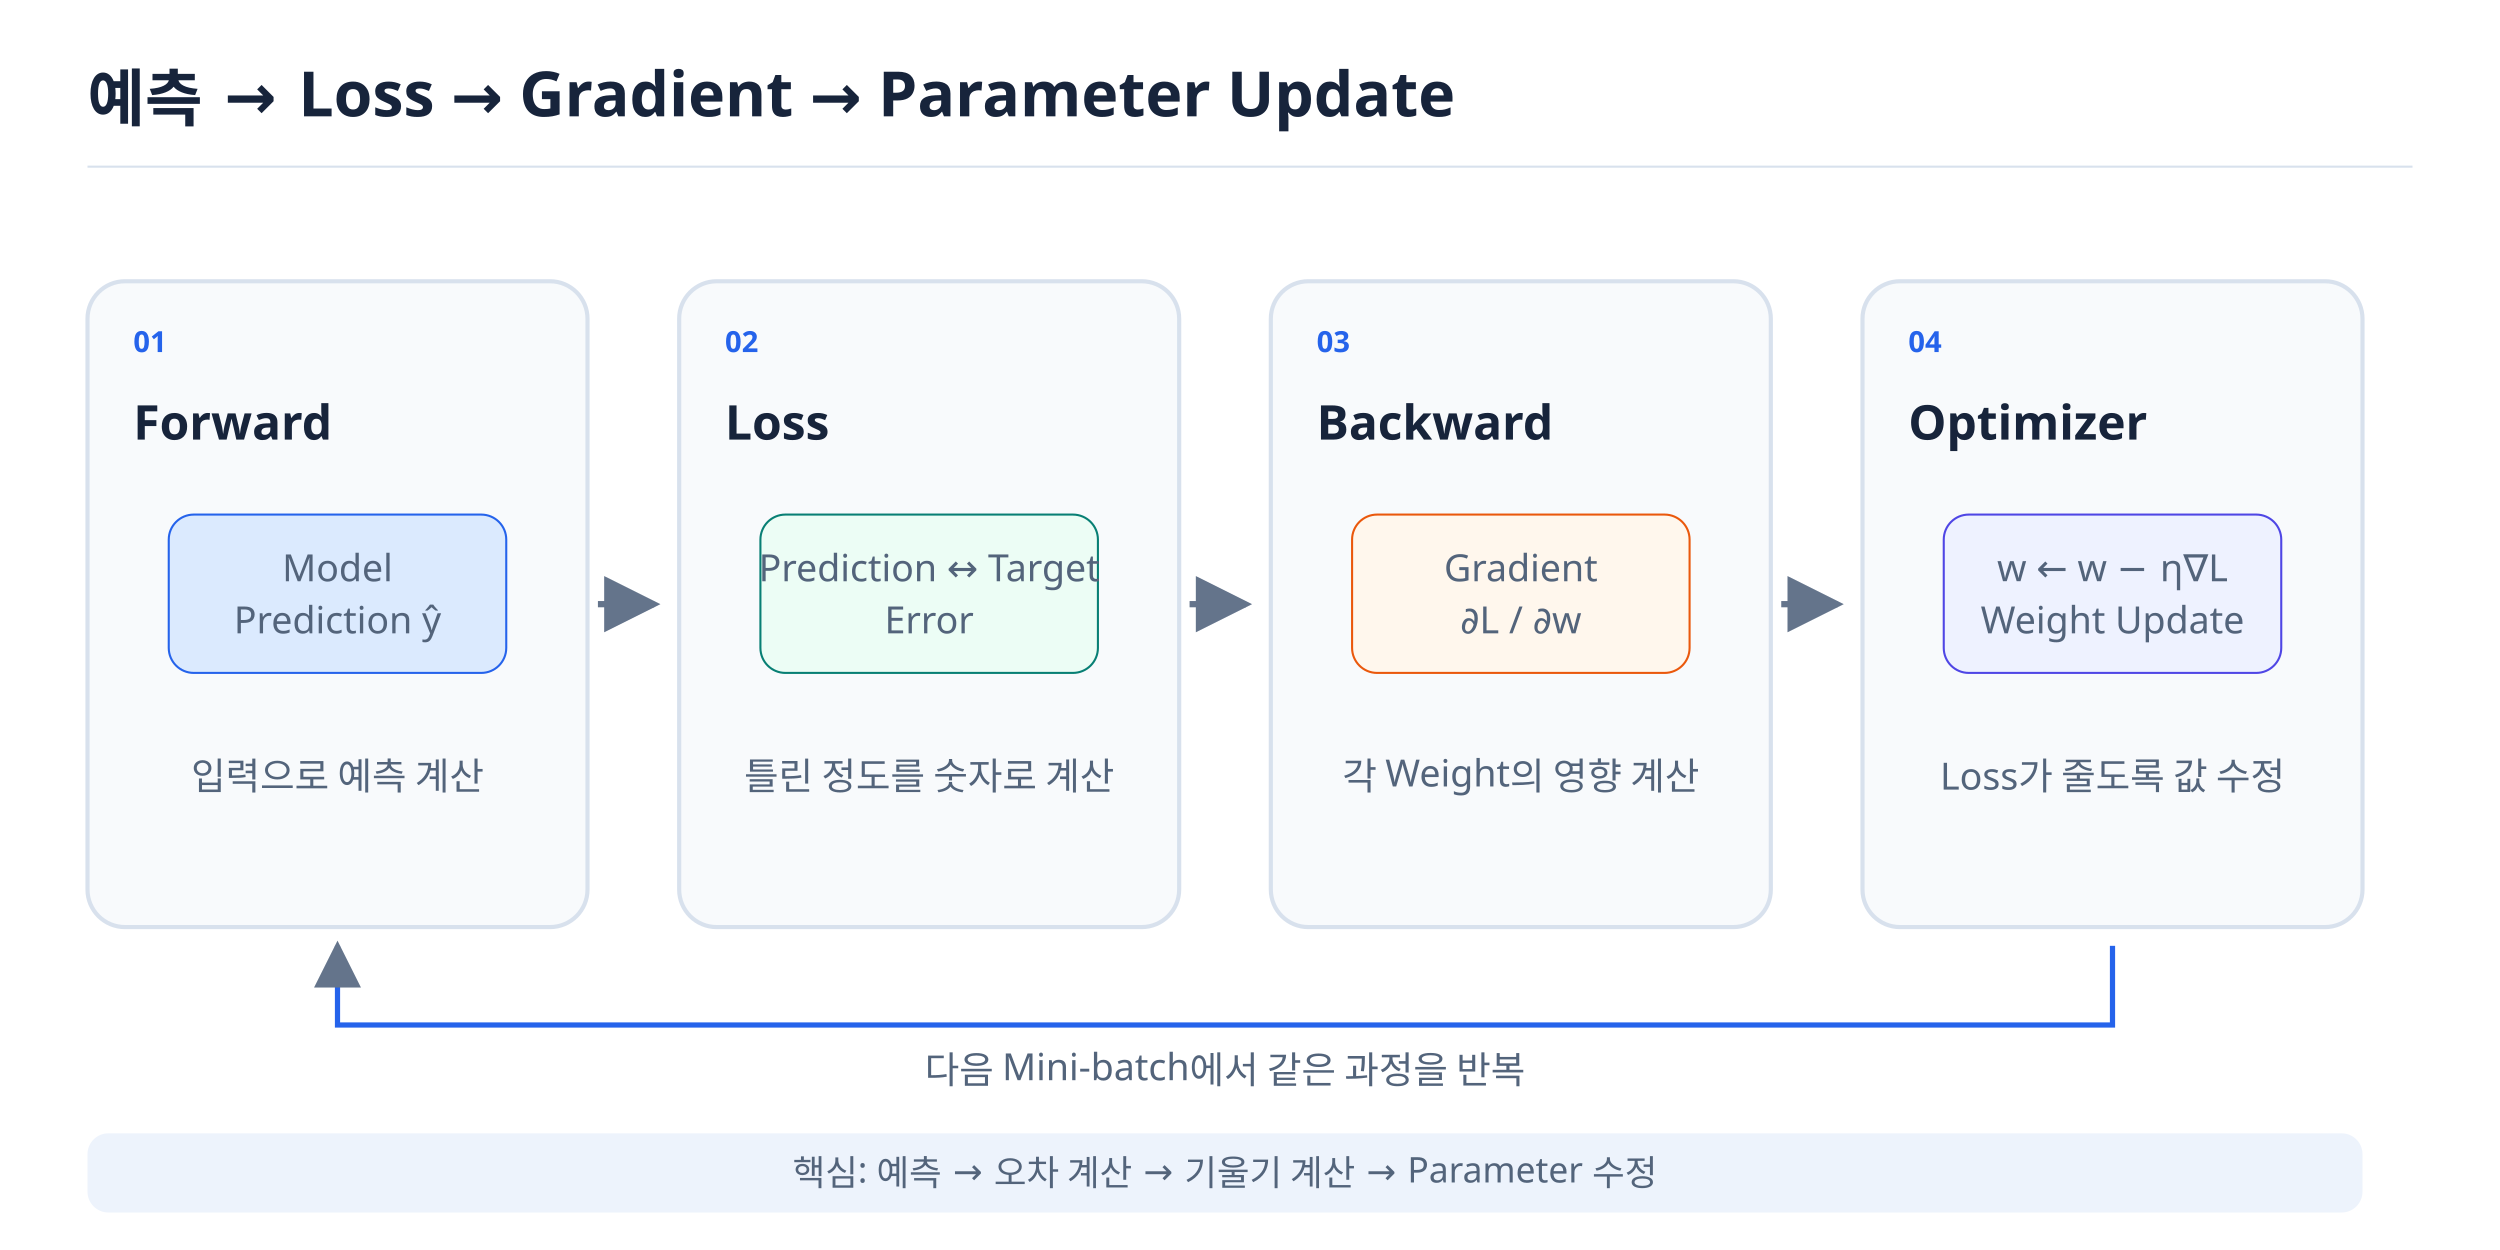
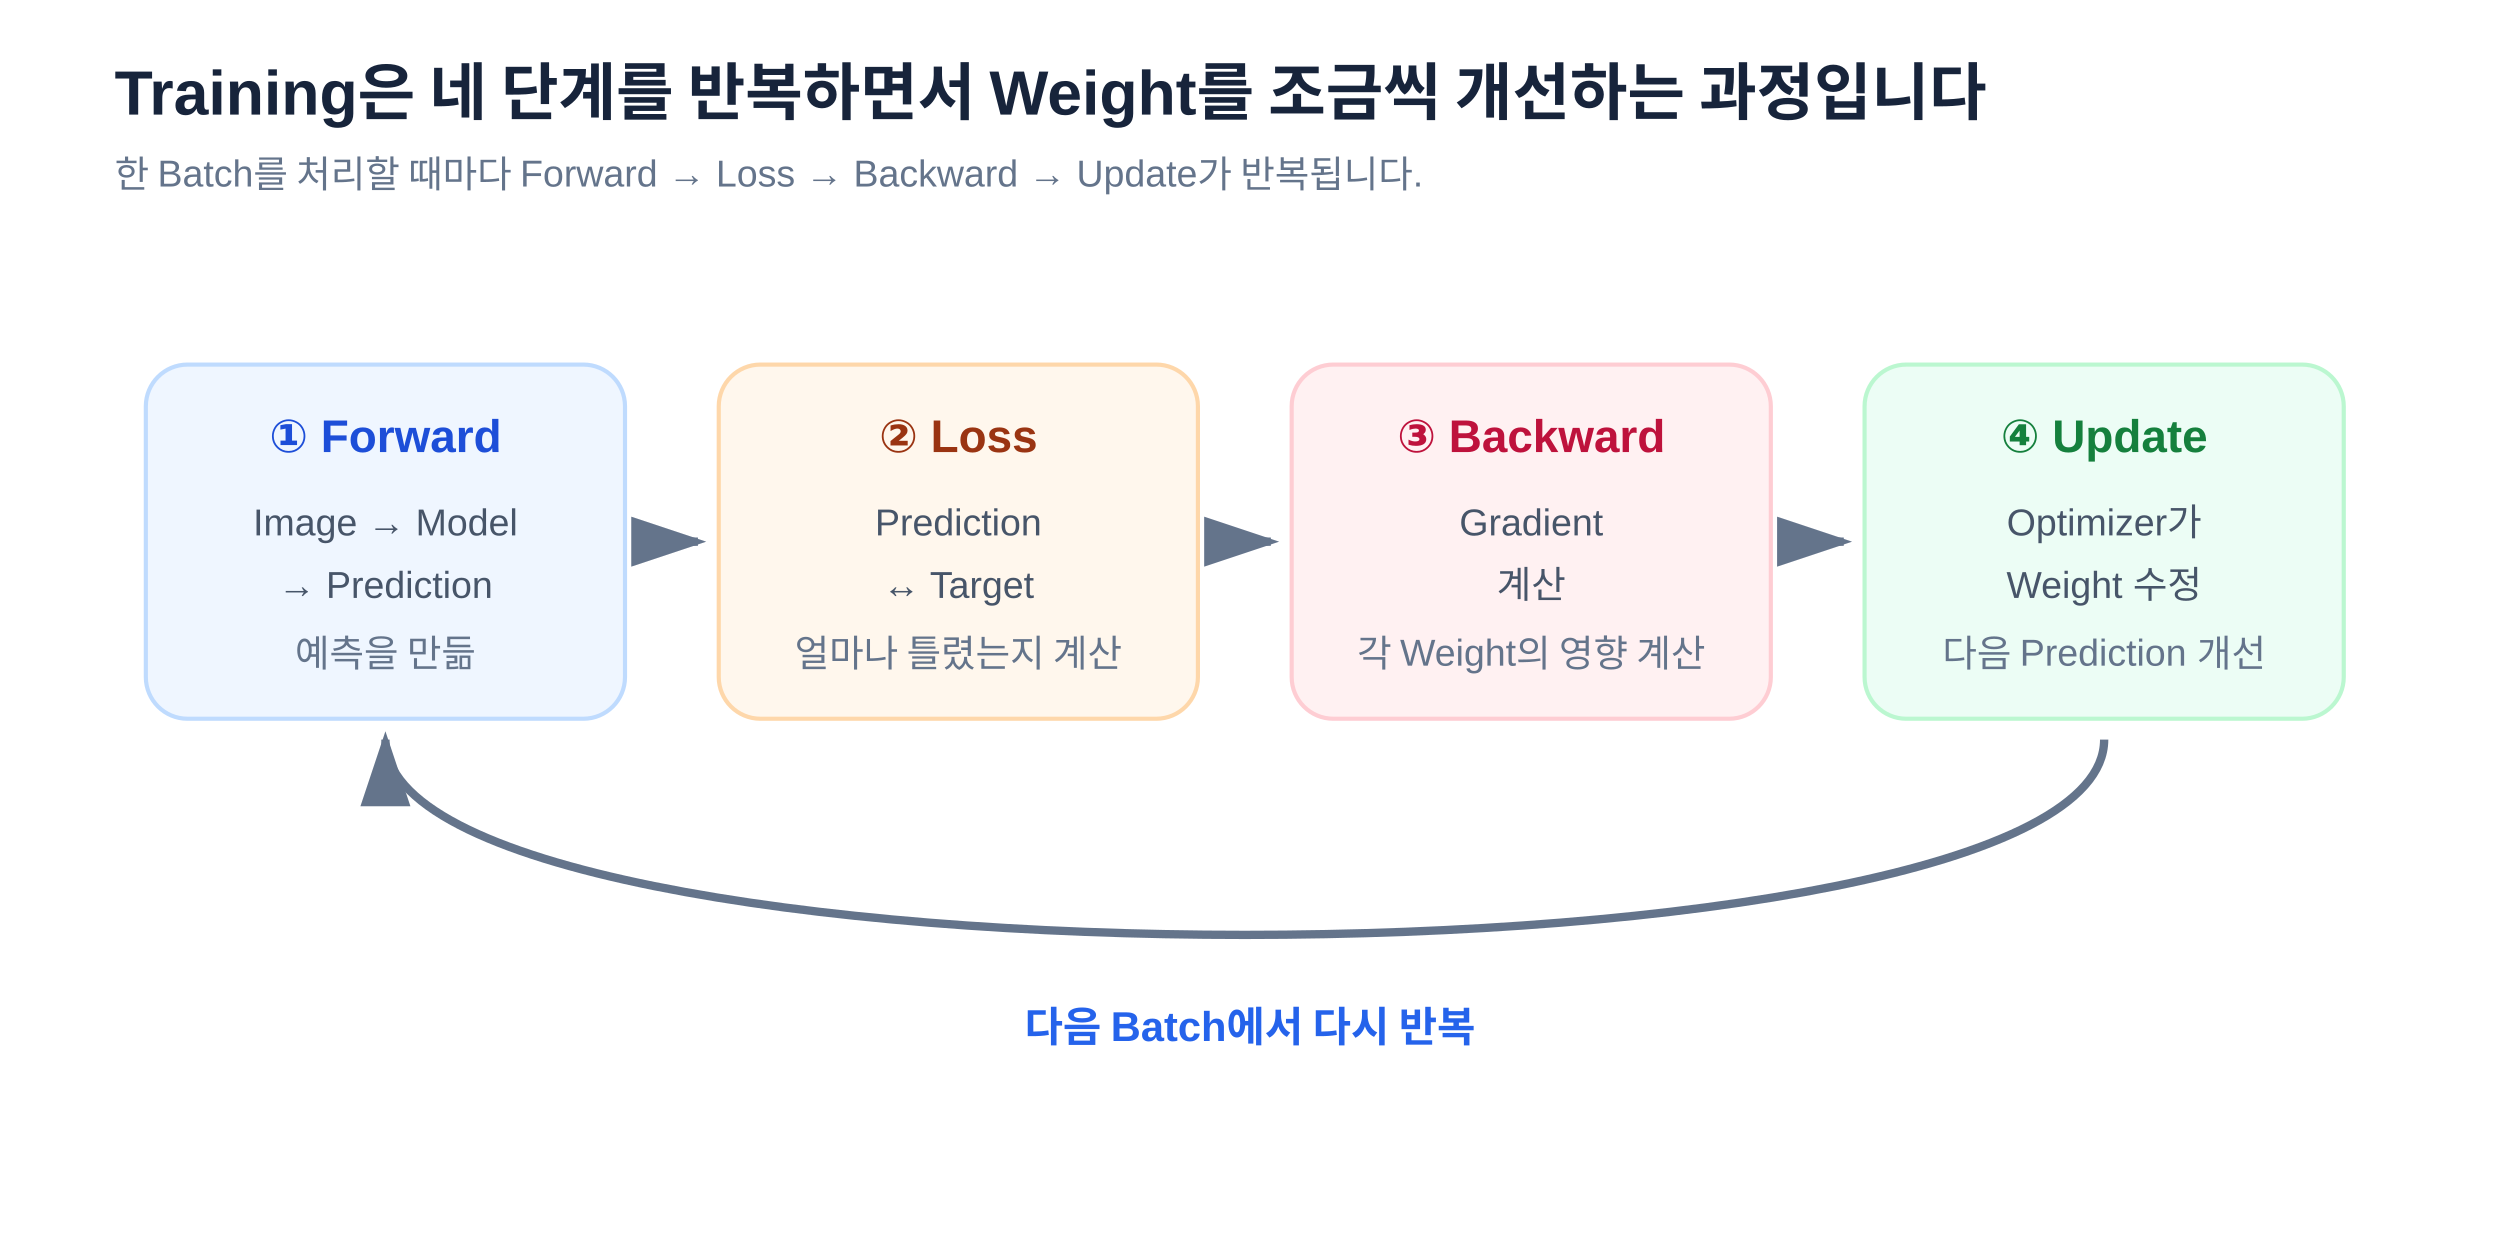
- <svg xmlns="http://www.w3.org/2000/svg" width="1200" height="600" viewBox="0 0 1200 600" role="img" aria-labelledby="title desc">
+ <svg xmlns="http://www.w3.org/2000/svg" viewBox="0 0 1200 600">
  <defs>
-     <marker id="arrow" markerWidth="9" markerHeight="9" refX="8" refY="4.5" orient="auto">
-       <path d="M0 0 L9 4.5 L0 9Z" fill="#64748b" />
+     <marker id="a" markerWidth="10" markerHeight="10" refX="8" refY="3" orient="auto">
+       <path d="M0 0L0 6L9 3z" fill="#64748b" />
    </marker>
  </defs>
-   <style>
-     text{font-family:Pretendard,"Noto Sans KR","Malgun Gothic",sans-serif}
-     .title{font-size:30px;font-weight:800;fill:#17243b}
-     .step{font-size:23px;font-weight:800;fill:#17243b}
-     .body{font-size:18px;fill:#53647b}
-     .num{font-size:14px;font-weight:800;fill:#2563eb}
-     .foot{font-size:17px;fill:#53647b}
-   </style>
  <rect width="1200" height="600" fill="#fff" />
-   <text x="42" y="58" class="title">예측 → Loss → Gradient → Parameter Update</text>
-   <line x1="42" y1="80" x2="1158" y2="80" stroke="#d8e1ed" />
-   <g>
-     <rect x="42" y="135" width="240" height="310" rx="18" fill="#f8fafc" stroke="#d8e1ed" stroke-width="2" />
-     <text x="64" y="169" class="num">01</text>
-     <text x="64" y="211" class="step">Forward</text>
-     <rect x="81" y="247" width="162" height="76" rx="12" fill="#dbeafe" stroke="#2563eb" />
-     <text x="162" y="279" class="body" text-anchor="middle">Model</text>
-     <text x="162" y="304" class="body" text-anchor="middle">Prediction ŷ</text>
-     <text x="162" y="379" class="body" text-anchor="middle">입력으로 예측 계산</text>
+   <text x="55" y="55" font-family="Arial,sans-serif" font-size="30" font-weight="700" fill="#17243b">Training은 네 단계를 반복하면서 Weight를 조금씩 개선하는 과정입니다</text>
+   <text x="55" y="90" font-family="Arial,sans-serif" font-size="18" fill="#64748b">한 Batch를 처리할 때마다 Forward → Loss → Backward → Update가 반복됩니다.</text>
+   <g font-family="Arial,sans-serif" text-anchor="middle">
+     <g transform="translate(70 175)">
+       <rect width="230" height="170" rx="20" fill="#eff6ff" stroke="#bfdbfe" stroke-width="2" />
+       <text x="115" y="42" font-size="22" font-weight="700" fill="#1d4ed8">① Forward</text>
+       <text x="115" y="82" font-size="18" fill="#475569">Image → Model</text>
+       <text x="115" y="112" font-size="18" fill="#475569">→ Prediction</text>
+       <text x="115" y="145" font-size="18" fill="#64748b">예측을 만듦</text>
+     </g>
+     <g transform="translate(345 175)">
+       <rect width="230" height="170" rx="20" fill="#fff7ed" stroke="#fed7aa" stroke-width="2" />
+       <text x="115" y="42" font-size="22" font-weight="700" fill="#9a3412">② Loss</text>
+       <text x="115" y="82" font-size="18" fill="#475569">Prediction</text>
+       <text x="115" y="112" font-size="18" fill="#475569">↔ Target</text>
+       <text x="115" y="145" font-size="18" fill="#64748b">얼마나 틀렸는지 계산</text>
+     </g>
+     <g transform="translate(620 175)">
+       <rect width="230" height="170" rx="20" fill="#fff1f2" stroke="#fecdd3" stroke-width="2" />
+       <text x="115" y="42" font-size="22" font-weight="700" fill="#be123c">③ Backward</text>
+       <text x="115" y="82" font-size="18" fill="#475569">Gradient</text>
+       <text x="115" y="112" font-size="18" fill="#475569">계산</text>
+       <text x="115" y="145" font-size="18" fill="#64748b">각 Weight의 영향 계산</text>
+     </g>
+     <g transform="translate(895 175)">
+       <rect width="230" height="170" rx="20" fill="#ecfdf5" stroke="#bbf7d0" stroke-width="2" />
+       <text x="115" y="42" font-size="22" font-weight="700" fill="#15803d">④ Update</text>
+       <text x="115" y="82" font-size="18" fill="#475569">Optimizer가</text>
+       <text x="115" y="112" font-size="18" fill="#475569">Weight 수정</text>
+       <text x="115" y="145" font-size="18" fill="#64748b">다음 Prediction 개선</text>
+     </g>
  </g>
-   <g>
-     <rect x="326" y="135" width="240" height="310" rx="18" fill="#f8fafc" stroke="#d8e1ed" stroke-width="2" />
-     <text x="348" y="169" class="num">02</text>
-     <text x="348" y="211" class="step">Loss</text>
-     <rect x="365" y="247" width="162" height="76" rx="12" fill="#ecfdf5" stroke="#087f74" />
-     <text x="446" y="279" class="body" text-anchor="middle">Prediction ↔ Target</text>
-     <text x="446" y="304" class="body" text-anchor="middle">Error</text>
-     <text x="446" y="379" class="body" text-anchor="middle">틀린 정도를 숫자로 계산</text>
+   <g stroke="#64748b" stroke-width="4" fill="none" marker-end="url(#a)">
+     <path d="M305 260H335" />
+     <path d="M580 260H610" />
+     <path d="M855 260H885" />
+     <path d="M1010 355 C1010 480 185 480 185 355" />
  </g>
-   <g>
-     <rect x="610" y="135" width="240" height="310" rx="18" fill="#f8fafc" stroke="#d8e1ed" stroke-width="2" />
-     <text x="632" y="169" class="num">03</text>
-     <text x="632" y="211" class="step">Backward</text>
-     <rect x="649" y="247" width="162" height="76" rx="12" fill="#fff7ed" stroke="#ea580c" />
-     <text x="730" y="279" class="body" text-anchor="middle">Gradient</text>
-     <text x="730" y="304" class="body" text-anchor="middle">∂L / ∂w</text>
-     <text x="730" y="379" class="body" text-anchor="middle">각 Weight의 영향 계산</text>
-   </g>
-   <g>
-     <rect x="894" y="135" width="240" height="310" rx="18" fill="#f8fafc" stroke="#d8e1ed" stroke-width="2" />
-     <text x="916" y="169" class="num">04</text>
-     <text x="916" y="211" class="step">Optimizer</text>
-     <rect x="933" y="247" width="162" height="76" rx="12" fill="#eef2ff" stroke="#4f46e5" />
-     <text x="1014" y="279" class="body" text-anchor="middle">w ← w − η∇L</text>
-     <text x="1014" y="304" class="body" text-anchor="middle">Weight Update</text>
-     <text x="1014" y="379" class="body" text-anchor="middle">Loss가 줄도록 값 수정</text>
-   </g>
-   <g stroke="#64748b" stroke-width="3" fill="none" marker-end="url(#arrow)">
-     <path d="M287 290 H314" />
-     <path d="M571 290 H598" />
-     <path d="M855 290 H882" />
-   </g>
-   <path d="M1014 454 V492 H162 V454" fill="none" stroke="#2563eb" stroke-width="2.5" marker-end="url(#arrow)" />
-   <text x="588" y="520" class="body" text-anchor="middle">다음 Mini-batch에서 같은 과정을 반복</text>
-   <rect x="42" y="544" width="1092" height="38" rx="10" fill="#edf3fc" />
-   <text x="588" y="569" class="foot" text-anchor="middle">핵심: 예측 → 오차 계산 → 기울기 계산 → Parameter 수정</text>
+   <text x="600" y="500" text-anchor="middle" font-family="Arial,sans-serif" font-size="20" font-weight="700" fill="#2563eb">다음 Batch에서 다시 반복</text>
</svg>
